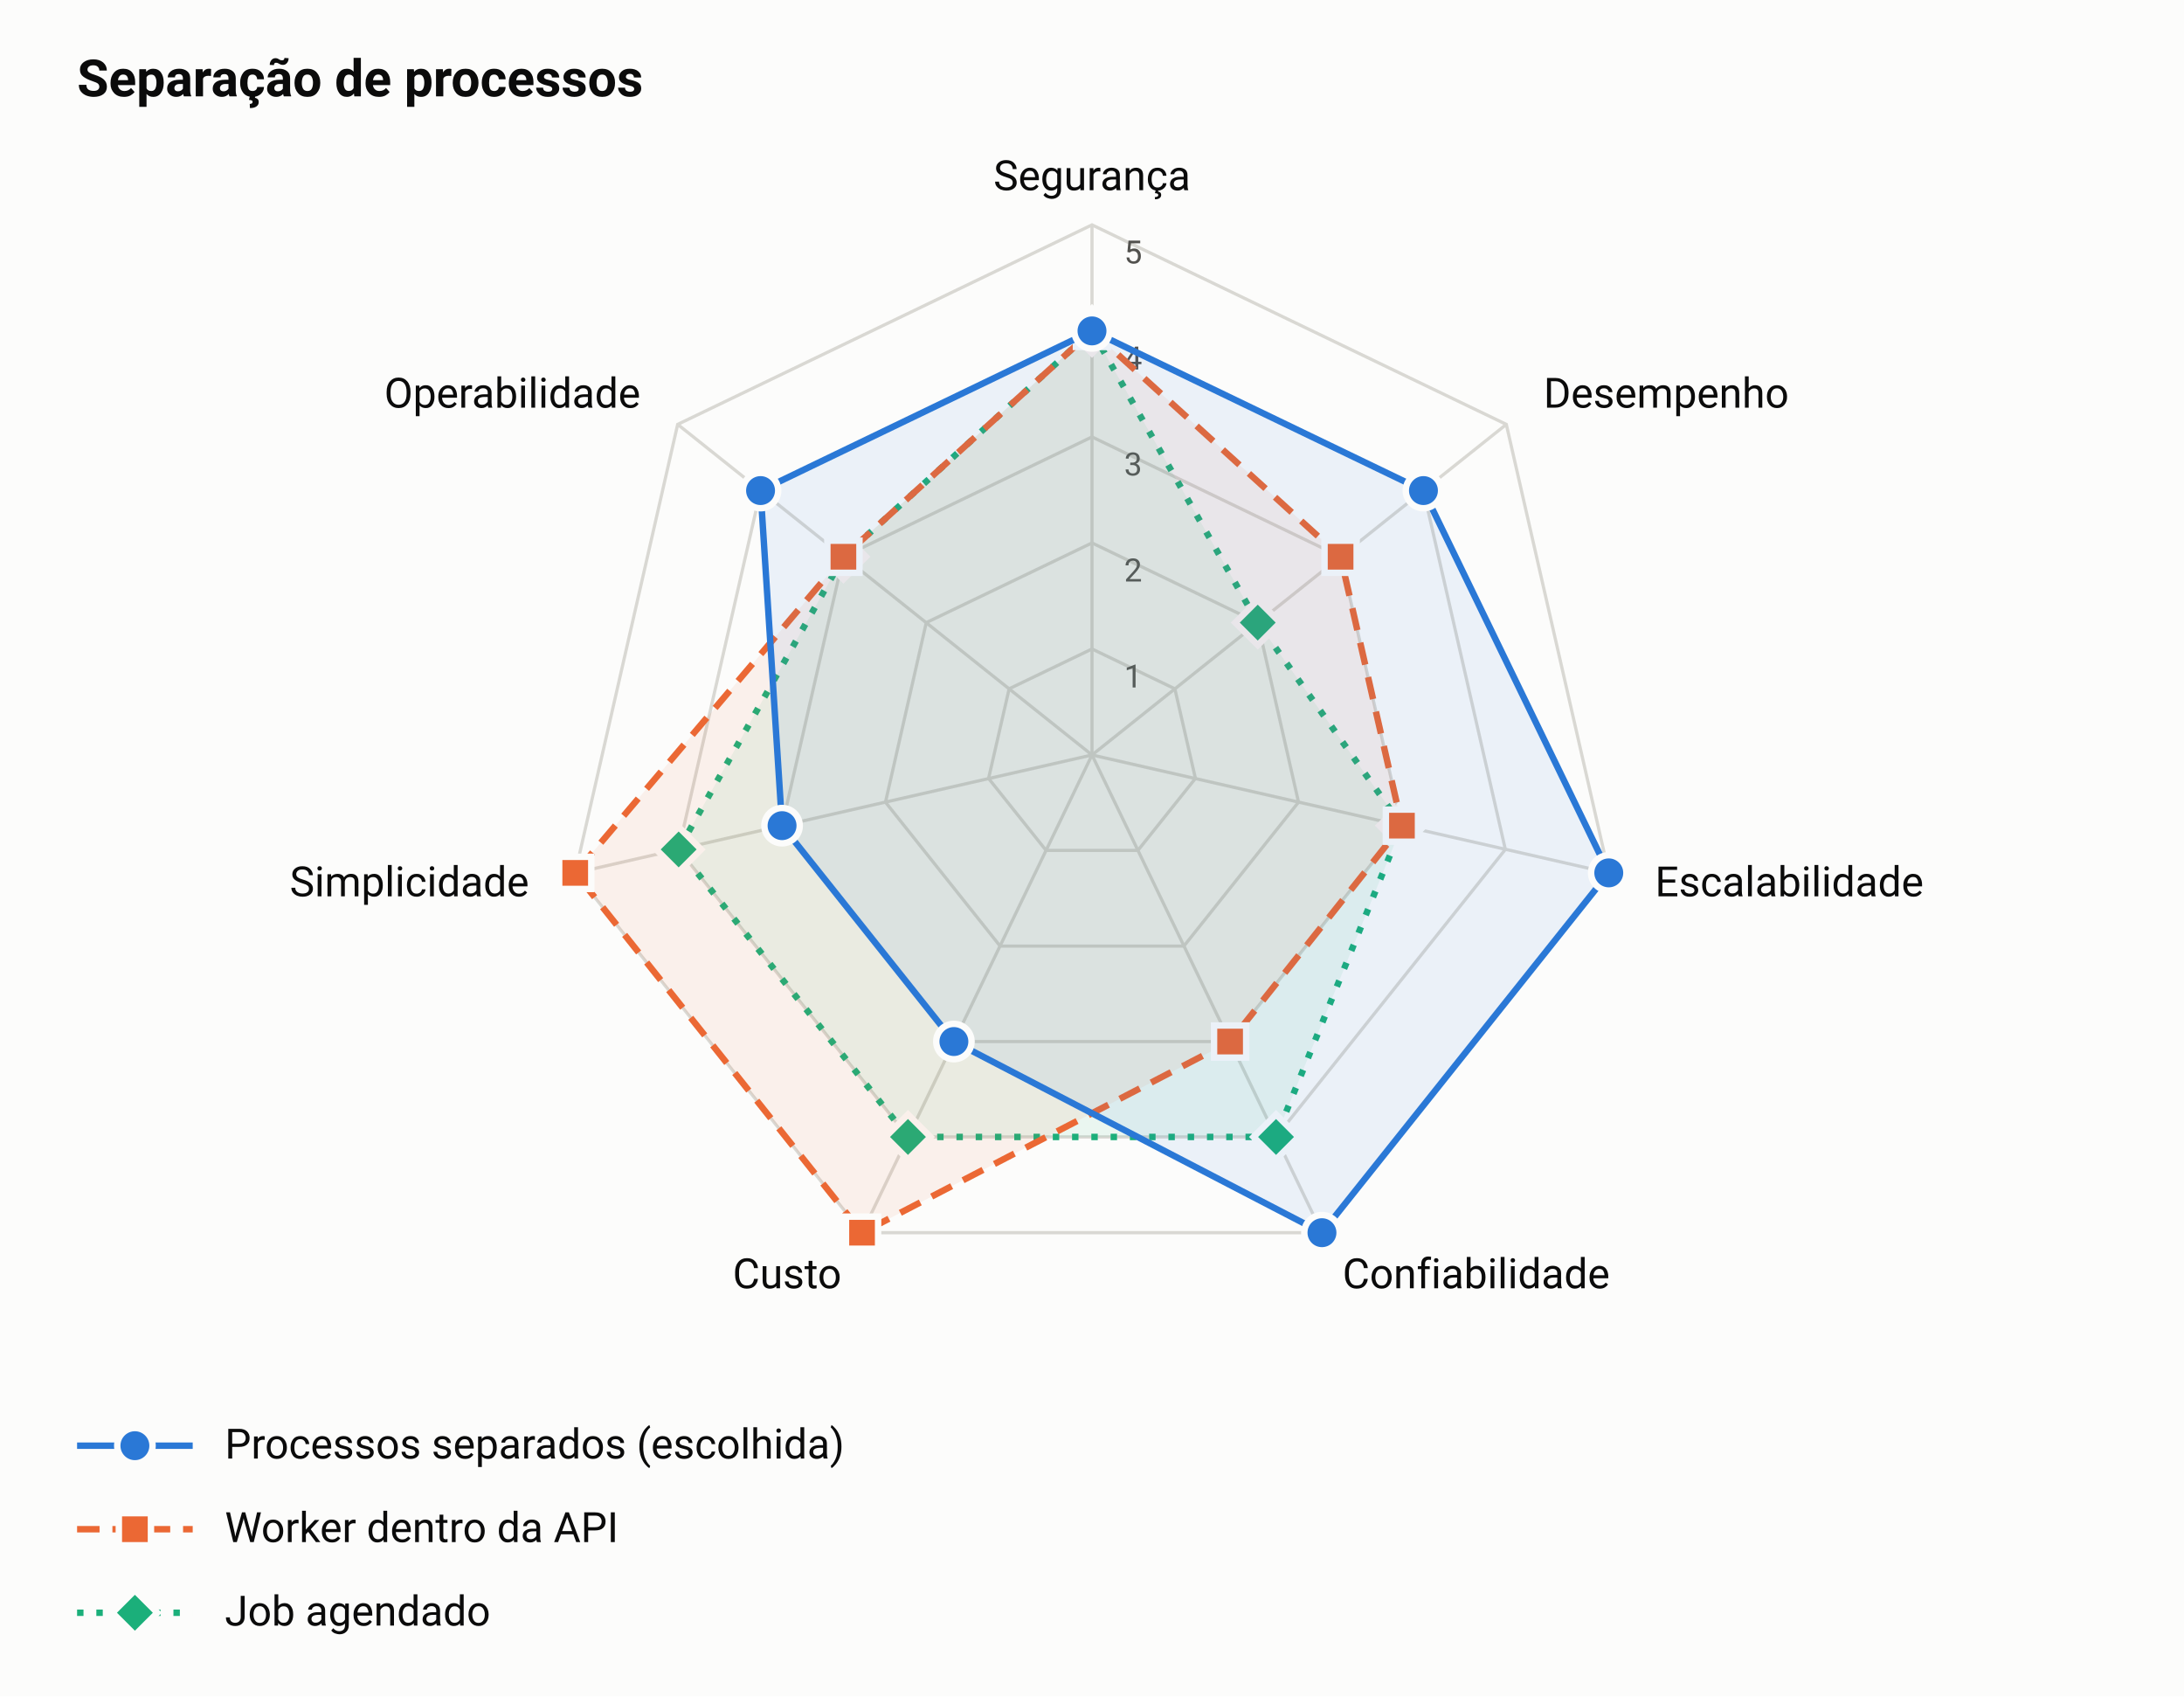
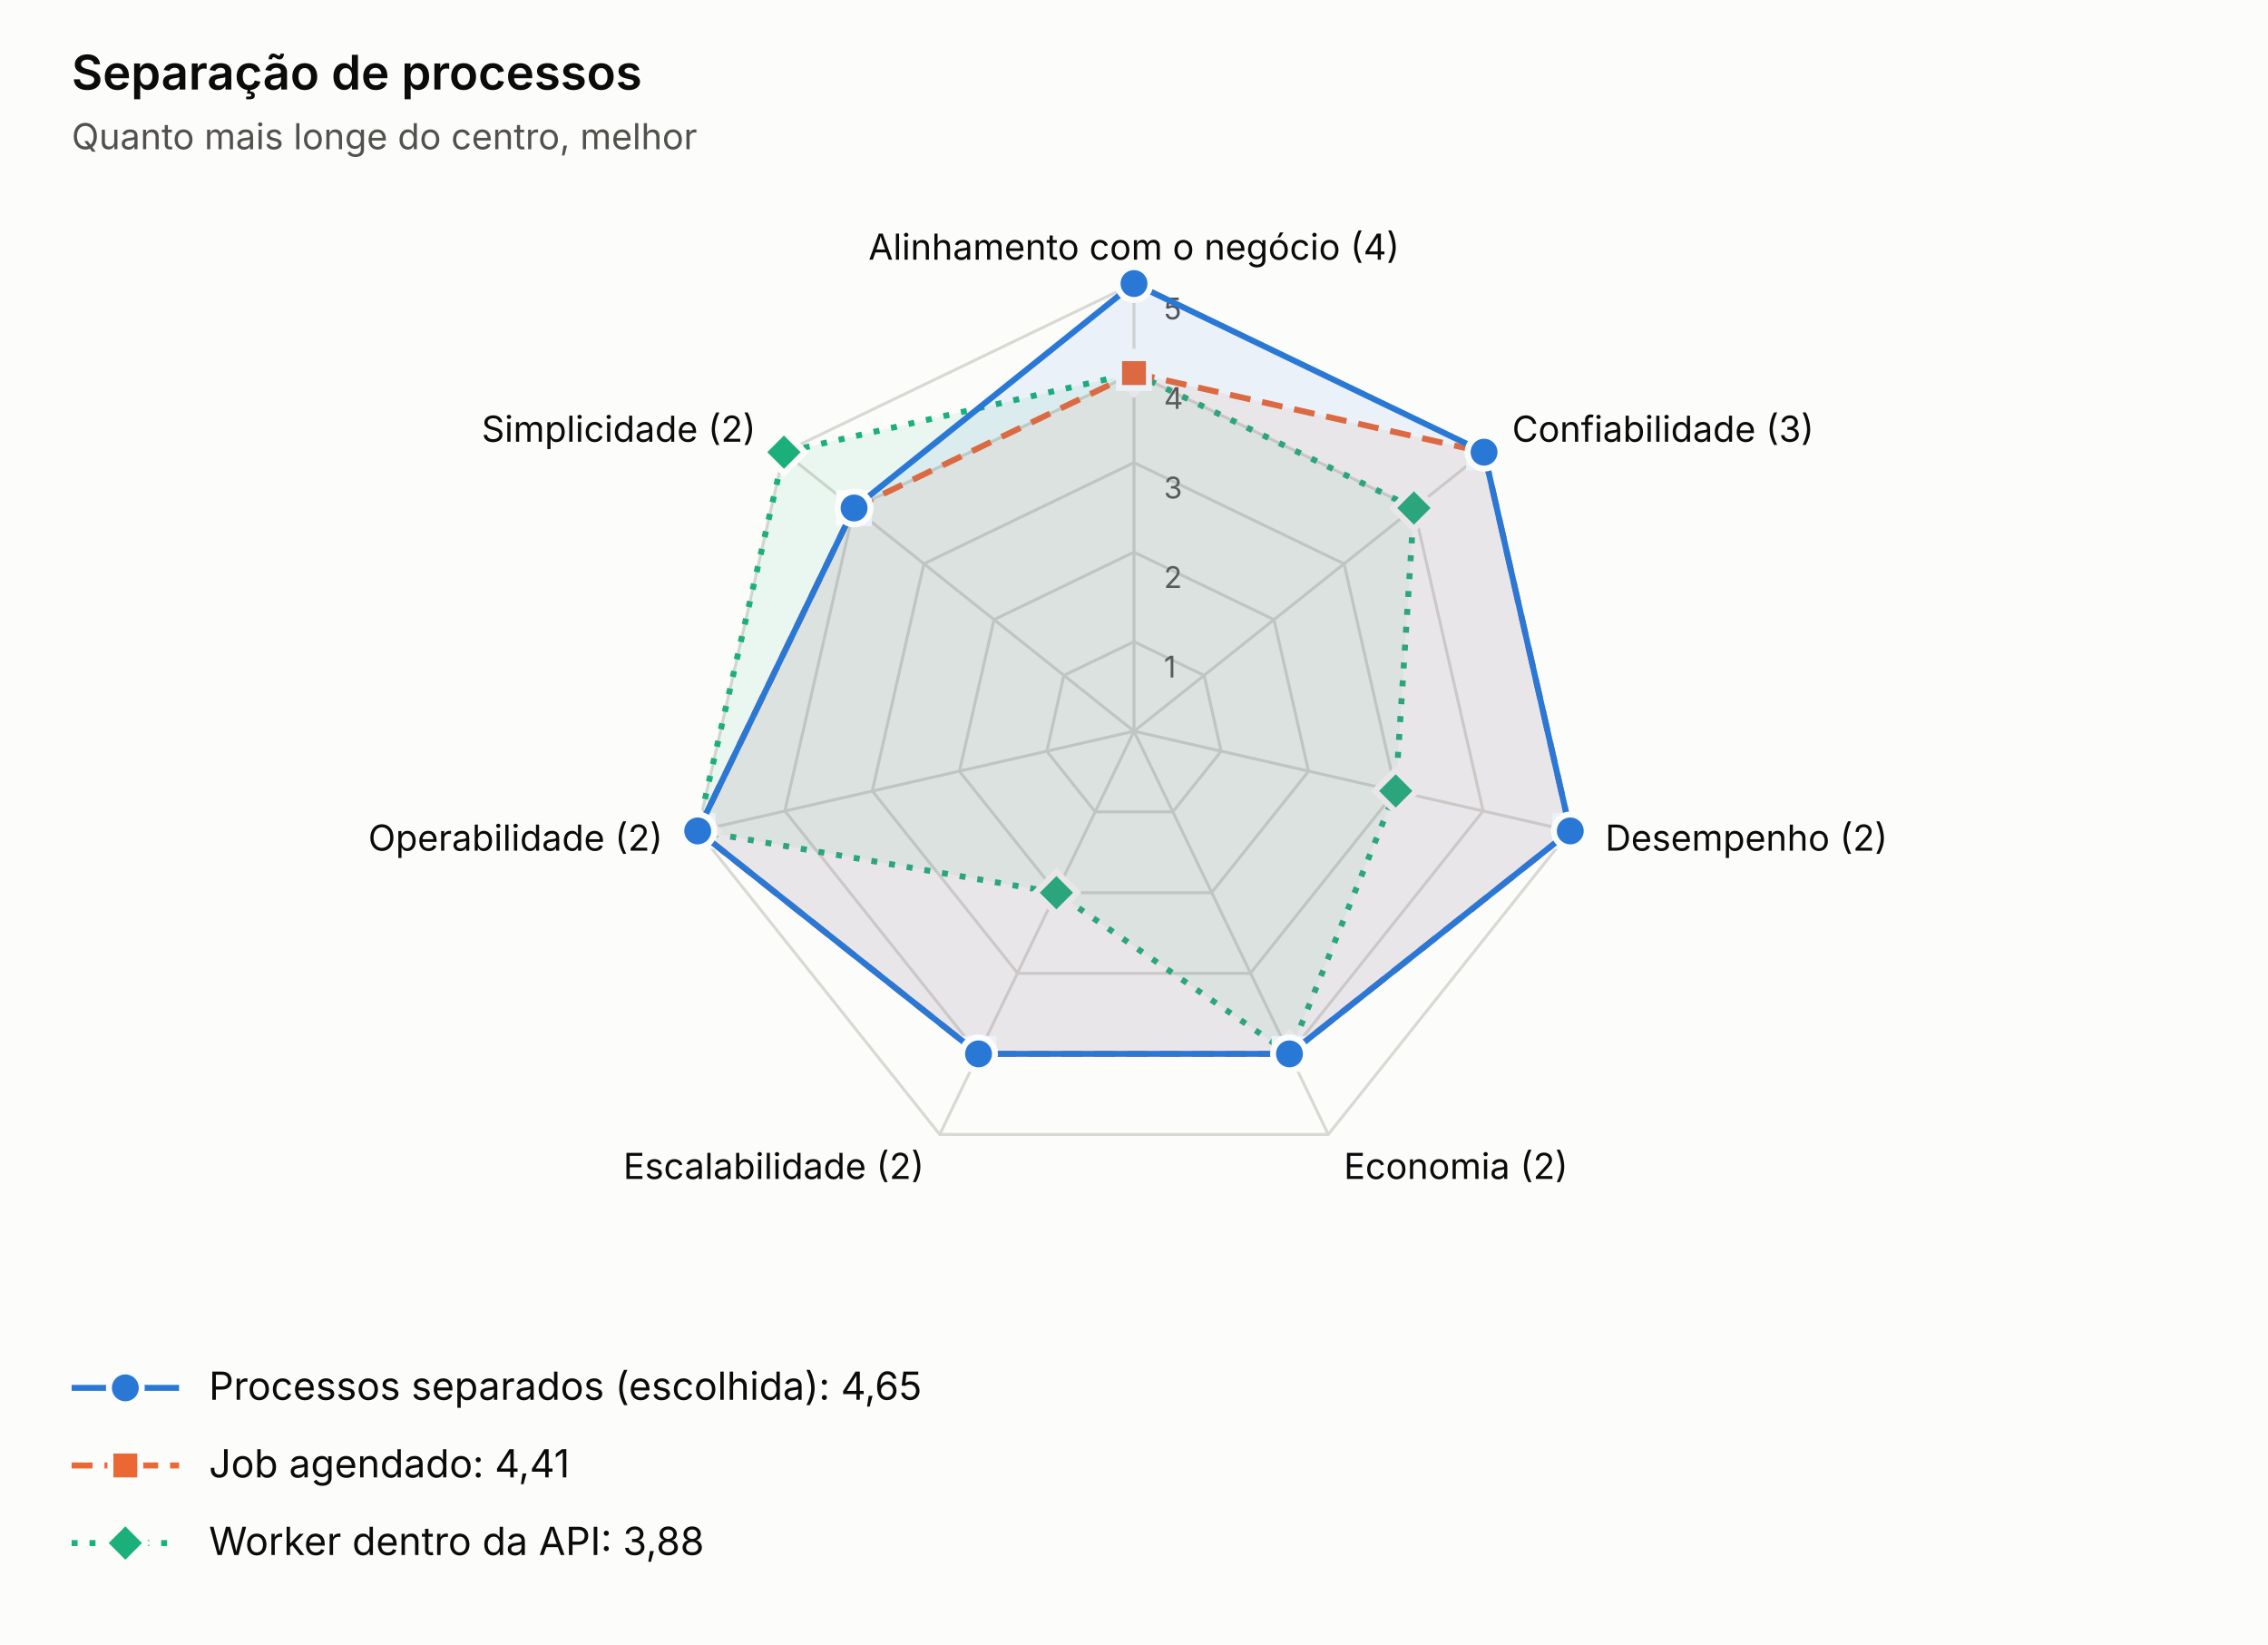
- <svg xmlns="http://www.w3.org/2000/svg" viewBox="0 0 680 528" role="img" aria-label="Separação de processos" font-family="-apple-system, 'Segoe UI', Roboto, Helvetica, Arial, sans-serif">
-   <rect width="680" height="528" fill="#fcfcfb" />
+ <svg xmlns="http://www.w3.org/2000/svg" viewBox="0 0 760 551" role="img" aria-label="Separação de processos" font-family="-apple-system, BlinkMacSystemFont, 'Segoe UI', sans-serif">
+   <rect width="760" height="551" fill="#fcfcfb" />
  <text x="24" y="30" font-size="16" font-weight="600" fill="#0b0b0b">Separação de processos</text>
-   <polygon points="340.0,202.0 365.8,214.4 372.2,242.3 354.3,264.7 325.7,264.7 307.8,242.3 314.2,214.4" fill="none" stroke="#d9d8d3" stroke-width="1" />
-   <text x="350.0" y="214.0" font-size="10" fill="#52514e">1</text>
-   <polygon points="340.0,169.0 391.6,193.8 404.3,249.7 368.6,294.5 311.4,294.5 275.7,249.7 288.4,193.8" fill="none" stroke="#d9d8d3" stroke-width="1" />
-   <text x="350.0" y="181.0" font-size="10" fill="#52514e">2</text>
-   <polygon points="340.0,136.0 417.4,173.3 436.5,257.0 383.0,324.2 297.0,324.2 243.5,257.0 262.6,173.3" fill="none" stroke="#d9d8d3" stroke-width="1" />
-   <text x="350.0" y="148.0" font-size="10" fill="#52514e">3</text>
-   <polygon points="340.0,103.0 443.2,152.7 468.7,264.4 397.3,353.9 282.7,353.9 211.3,264.4 236.8,152.7" fill="none" stroke="#d9d8d3" stroke-width="1" />
-   <text x="350.0" y="115.0" font-size="10" fill="#52514e">4</text>
-   <polygon points="340.0,70.0 469.0,132.1 500.9,271.7 411.6,383.7 268.4,383.7 179.1,271.7 211.0,132.1" fill="none" stroke="#d9d8d3" stroke-width="1" />
-   <text x="350.0" y="82.0" font-size="10" fill="#52514e">5</text>
-   <line x1="340" y1="235" x2="340.0" y2="70.0" stroke="#d9d8d3" stroke-width="1" />
-   <text x="340.0" y="59.2" text-anchor="middle" font-size="13" fill="#0b0b0b">Segurança</text>
-   <line x1="340" y1="235" x2="469.0" y2="132.1" stroke="#d9d8d3" stroke-width="1" />
-   <text x="480.6" y="126.9" text-anchor="start" font-size="13" fill="#0b0b0b">Desempenho</text>
-   <line x1="340" y1="235" x2="500.9" y2="271.7" stroke="#d9d8d3" stroke-width="1" />
-   <text x="515.3" y="279.0" text-anchor="start" font-size="13" fill="#0b0b0b">Escalabilidade</text>
-   <line x1="340" y1="235" x2="411.6" y2="383.7" stroke="#d9d8d3" stroke-width="1" />
-   <text x="418.0" y="401.0" text-anchor="start" font-size="13" fill="#0b0b0b">Confiabilidade</text>
-   <line x1="340" y1="235" x2="268.4" y2="383.7" stroke="#d9d8d3" stroke-width="1" />
-   <text x="262.0" y="401.0" text-anchor="end" font-size="13" fill="#0b0b0b">Custo</text>
-   <line x1="340" y1="235" x2="179.1" y2="271.7" stroke="#d9d8d3" stroke-width="1" />
-   <text x="164.7" y="279.0" text-anchor="end" font-size="13" fill="#0b0b0b">Simplicidade</text>
-   <line x1="340" y1="235" x2="211.0" y2="132.1" stroke="#d9d8d3" stroke-width="1" />
-   <text x="199.4" y="126.9" text-anchor="end" font-size="13" fill="#0b0b0b">Operabilidade</text>
-   <polygon points="340.0,103.0 391.6,193.8 436.5,257.0 397.3,353.9 282.7,353.9 211.3,264.4 262.6,173.3" fill="#1baf7a" fill-opacity="0.08" stroke="#1baf7a" stroke-width="2" stroke-linejoin="round" stroke-dasharray="2 4" />
-   <polygon points="340.0,96.0 347.0,103.0 340.0,110.0 333.0,103.0" fill="#1baf7a" stroke="#fcfcfb" stroke-width="2" />
-   <polygon points="391.6,186.8 398.6,193.8 391.6,200.8 384.6,193.8" fill="#1baf7a" stroke="#fcfcfb" stroke-width="2" />
-   <polygon points="436.5,250.0 443.5,257.0 436.5,264.0 429.5,257.0" fill="#1baf7a" stroke="#fcfcfb" stroke-width="2" />
-   <polygon points="397.3,346.9 404.3,353.9 397.3,360.9 390.3,353.9" fill="#1baf7a" stroke="#fcfcfb" stroke-width="2" />
-   <polygon points="282.7,346.9 289.7,353.9 282.7,360.9 275.7,353.9" fill="#1baf7a" stroke="#fcfcfb" stroke-width="2" />
-   <polygon points="211.3,257.4 218.3,264.4 211.3,271.4 204.3,264.4" fill="#1baf7a" stroke="#fcfcfb" stroke-width="2" />
-   <polygon points="262.6,166.3 269.6,173.3 262.6,180.3 255.6,173.3" fill="#1baf7a" stroke="#fcfcfb" stroke-width="2" />
-   <polygon points="340.0,103.0 417.4,173.3 436.5,257.0 383.0,324.2 268.4,383.7 179.1,271.7 262.6,173.3" fill="#eb6834" fill-opacity="0.08" stroke="#eb6834" stroke-width="2" stroke-linejoin="round" stroke-dasharray="7 4" />
-   <rect x="335.0" y="98.0" width="10" height="10" fill="#eb6834" stroke="#fcfcfb" stroke-width="2" />
-   <rect x="412.4" y="168.3" width="10" height="10" fill="#eb6834" stroke="#fcfcfb" stroke-width="2" />
-   <rect x="431.5" y="252.0" width="10" height="10" fill="#eb6834" stroke="#fcfcfb" stroke-width="2" />
-   <rect x="378.0" y="319.2" width="10" height="10" fill="#eb6834" stroke="#fcfcfb" stroke-width="2" />
-   <rect x="263.4" y="378.7" width="10" height="10" fill="#eb6834" stroke="#fcfcfb" stroke-width="2" />
-   <rect x="174.1" y="266.7" width="10" height="10" fill="#eb6834" stroke="#fcfcfb" stroke-width="2" />
-   <rect x="257.6" y="168.3" width="10" height="10" fill="#eb6834" stroke="#fcfcfb" stroke-width="2" />
-   <polygon points="340.0,103.0 443.2,152.7 500.9,271.7 411.6,383.7 297.0,324.2 243.5,257.0 236.8,152.7" fill="#2a78d6" fill-opacity="0.08" stroke="#2a78d6" stroke-width="2" stroke-linejoin="round" />
-   <circle cx="340.0" cy="103.0" r="5.5" fill="#2a78d6" stroke="#fcfcfb" stroke-width="2" />
-   <circle cx="443.2" cy="152.7" r="5.5" fill="#2a78d6" stroke="#fcfcfb" stroke-width="2" />
-   <circle cx="500.9" cy="271.7" r="5.5" fill="#2a78d6" stroke="#fcfcfb" stroke-width="2" />
-   <circle cx="411.6" cy="383.7" r="5.5" fill="#2a78d6" stroke="#fcfcfb" stroke-width="2" />
-   <circle cx="297.0" cy="324.2" r="5.5" fill="#2a78d6" stroke="#fcfcfb" stroke-width="2" />
-   <circle cx="243.5" cy="257.0" r="5.5" fill="#2a78d6" stroke="#fcfcfb" stroke-width="2" />
-   <circle cx="236.8" cy="152.7" r="5.5" fill="#2a78d6" stroke="#fcfcfb" stroke-width="2" />
-   <line x1="24" y1="450" x2="60" y2="450" stroke="#2a78d6" stroke-width="2" />
-   <circle cx="42.0" cy="450.0" r="5.5" fill="#2a78d6" stroke="#fcfcfb" stroke-width="2" />
-   <text x="70" y="454" font-size="13" fill="#0b0b0b">Processos separados (escolhida)</text>
-   <line x1="24" y1="476" x2="60" y2="476" stroke="#eb6834" stroke-width="2" stroke-dasharray="7 4" />
-   <rect x="37.0" y="471.0" width="10" height="10" fill="#eb6834" stroke="#fcfcfb" stroke-width="2" />
-   <text x="70" y="480" font-size="13" fill="#0b0b0b">Worker dentro da API</text>
-   <line x1="24" y1="502" x2="60" y2="502" stroke="#1baf7a" stroke-width="2" stroke-dasharray="2 4" />
-   <polygon points="42.0,495.0 49.0,502.0 42.0,509.0 35.0,502.0" fill="#1baf7a" stroke="#fcfcfb" stroke-width="2" />
-   <text x="70" y="506" font-size="13" fill="#0b0b0b">Job agendado</text>
+   <text x="24" y="50" font-size="12" fill="#52514e">Quanto mais longe do centro, melhor</text>
+   <polygon points="380.0,215.0 403.5,226.3 409.2,251.7 393.0,272.0 367.0,272.0 350.8,251.7 356.5,226.3" fill="none" stroke="#d9d8d3" stroke-width="1" />
+   <text x="390.0" y="227.0" font-size="10" fill="#52514e">1</text>
+   <polygon points="380.0,185.0 426.9,207.6 438.5,258.4 406.0,299.1 354.0,299.1 321.5,258.4 333.1,207.6" fill="none" stroke="#d9d8d3" stroke-width="1" />
+   <text x="390.0" y="197.0" font-size="10" fill="#52514e">2</text>
+   <polygon points="380.0,155.0 450.4,188.9 467.7,265.0 419.0,326.1 341.0,326.1 292.3,265.0 309.6,188.9" fill="none" stroke="#d9d8d3" stroke-width="1" />
+   <text x="390.0" y="167.0" font-size="10" fill="#52514e">3</text>
+   <polygon points="380.0,125.0 473.8,170.2 497.0,271.7 432.1,353.1 327.9,353.1 263.0,271.7 286.2,170.2" fill="none" stroke="#d9d8d3" stroke-width="1" />
+   <text x="390.0" y="137.0" font-size="10" fill="#52514e">4</text>
+   <polygon points="380.0,95.0 497.3,151.5 526.2,278.4 445.1,380.1 314.9,380.1 233.8,278.4 262.7,151.5" fill="none" stroke="#d9d8d3" stroke-width="1" />
+   <text x="390.0" y="107.0" font-size="10" fill="#52514e">5</text>
+   <line x1="380" y1="245" x2="380.0" y2="95.0" stroke="#d9d8d3" stroke-width="1" />
+   <text x="380.0" y="87.0" text-anchor="middle" font-size="12" fill="#0b0b0b">Alinhamento com o negócio (4)</text>
+   <line x1="380" y1="245" x2="497.3" y2="151.5" stroke="#d9d8d3" stroke-width="1" />
+   <text x="506.7" y="148.0" text-anchor="start" font-size="12" fill="#0b0b0b">Confiabilidade (3)</text>
+   <line x1="380" y1="245" x2="526.2" y2="278.4" stroke="#d9d8d3" stroke-width="1" />
+   <text x="537.9" y="285.0" text-anchor="start" font-size="12" fill="#0b0b0b">Desempenho (2)</text>
+   <line x1="380" y1="245" x2="445.1" y2="380.1" stroke="#d9d8d3" stroke-width="1" />
+   <text x="450.3" y="395.0" text-anchor="start" font-size="12" fill="#0b0b0b">Economia (2)</text>
+   <line x1="380" y1="245" x2="314.9" y2="380.1" stroke="#d9d8d3" stroke-width="1" />
+   <text x="309.7" y="395.0" text-anchor="end" font-size="12" fill="#0b0b0b">Escalabilidade (2)</text>
+   <line x1="380" y1="245" x2="233.8" y2="278.4" stroke="#d9d8d3" stroke-width="1" />
+   <text x="222.1" y="285.0" text-anchor="end" font-size="12" fill="#0b0b0b">Operabilidade (2)</text>
+   <line x1="380" y1="245" x2="262.7" y2="151.5" stroke="#d9d8d3" stroke-width="1" />
+   <text x="253.3" y="148.0" text-anchor="end" font-size="12" fill="#0b0b0b">Simplicidade (2)</text>
+   <polygon points="380.0,125.0 473.8,170.2 467.7,265.0 432.1,353.1 354.0,299.1 233.8,278.4 262.7,151.5" fill="#1baf7a" fill-opacity="0.08" stroke="#1baf7a" stroke-width="2" stroke-linejoin="round" stroke-dasharray="2 4" />
+   <polygon points="380.0,118.0 387.0,125.0 380.0,132.0 373.0,125.0" fill="#1baf7a" stroke="#fcfcfb" stroke-width="2" />
+   <polygon points="473.8,163.2 480.8,170.2 473.8,177.2 466.8,170.2" fill="#1baf7a" stroke="#fcfcfb" stroke-width="2" />
+   <polygon points="467.7,258.0 474.7,265.0 467.7,272.0 460.7,265.0" fill="#1baf7a" stroke="#fcfcfb" stroke-width="2" />
+   <polygon points="432.1,346.1 439.1,353.1 432.1,360.1 425.1,353.1" fill="#1baf7a" stroke="#fcfcfb" stroke-width="2" />
+   <polygon points="354.0,292.1 361.0,299.1 354.0,306.1 347.0,299.1" fill="#1baf7a" stroke="#fcfcfb" stroke-width="2" />
+   <polygon points="233.8,271.4 240.8,278.4 233.8,285.4 226.8,278.4" fill="#1baf7a" stroke="#fcfcfb" stroke-width="2" />
+   <polygon points="262.7,144.5 269.7,151.5 262.7,158.5 255.7,151.5" fill="#1baf7a" stroke="#fcfcfb" stroke-width="2" />
+   <polygon points="380.0,125.0 497.3,151.5 526.2,278.4 432.1,353.1 327.9,353.1 233.8,278.4 286.2,170.2" fill="#eb6834" fill-opacity="0.08" stroke="#eb6834" stroke-width="2" stroke-linejoin="round" stroke-dasharray="7 4" />
+   <rect x="375.0" y="120.0" width="10" height="10" fill="#eb6834" stroke="#fcfcfb" stroke-width="2" />
+   <rect x="492.3" y="146.5" width="10" height="10" fill="#eb6834" stroke="#fcfcfb" stroke-width="2" />
+   <rect x="521.2" y="273.4" width="10" height="10" fill="#eb6834" stroke="#fcfcfb" stroke-width="2" />
+   <rect x="427.1" y="348.1" width="10" height="10" fill="#eb6834" stroke="#fcfcfb" stroke-width="2" />
+   <rect x="322.9" y="348.1" width="10" height="10" fill="#eb6834" stroke="#fcfcfb" stroke-width="2" />
+   <rect x="228.8" y="273.4" width="10" height="10" fill="#eb6834" stroke="#fcfcfb" stroke-width="2" />
+   <rect x="281.2" y="165.2" width="10" height="10" fill="#eb6834" stroke="#fcfcfb" stroke-width="2" />
+   <polygon points="380.0,95.0 497.3,151.5 526.2,278.4 432.1,353.1 327.9,353.1 233.8,278.4 286.2,170.2" fill="#2a78d6" fill-opacity="0.08" stroke="#2a78d6" stroke-width="2" stroke-linejoin="round" />
+   <circle cx="380.0" cy="95.0" r="5.5" fill="#2a78d6" stroke="#fcfcfb" stroke-width="2" />
+   <circle cx="497.3" cy="151.5" r="5.5" fill="#2a78d6" stroke="#fcfcfb" stroke-width="2" />
+   <circle cx="526.2" cy="278.4" r="5.5" fill="#2a78d6" stroke="#fcfcfb" stroke-width="2" />
+   <circle cx="432.1" cy="353.1" r="5.5" fill="#2a78d6" stroke="#fcfcfb" stroke-width="2" />
+   <circle cx="327.9" cy="353.1" r="5.5" fill="#2a78d6" stroke="#fcfcfb" stroke-width="2" />
+   <circle cx="233.8" cy="278.4" r="5.5" fill="#2a78d6" stroke="#fcfcfb" stroke-width="2" />
+   <circle cx="286.2" cy="170.2" r="5.5" fill="#2a78d6" stroke="#fcfcfb" stroke-width="2" />
+   <line x1="24" y1="465" x2="60" y2="465" stroke="#2a78d6" stroke-width="2" />
+   <circle cx="42.0" cy="465.0" r="5.5" fill="#2a78d6" stroke="#fcfcfb" stroke-width="2" />
+   <text x="70" y="469" font-size="13" fill="#0b0b0b">Processos separados (escolhida): 4,65</text>
+   <line x1="24" y1="491" x2="60" y2="491" stroke="#eb6834" stroke-width="2" stroke-dasharray="7 4" />
+   <rect x="37.0" y="486.0" width="10" height="10" fill="#eb6834" stroke="#fcfcfb" stroke-width="2" />
+   <text x="70" y="495" font-size="13" fill="#0b0b0b">Job agendado: 4,41</text>
+   <line x1="24" y1="517" x2="60" y2="517" stroke="#1baf7a" stroke-width="2" stroke-dasharray="2 4" />
+   <polygon points="42.0,510.0 49.0,517.0 42.0,524.0 35.0,517.0" fill="#1baf7a" stroke="#fcfcfb" stroke-width="2" />
+   <text x="70" y="521" font-size="13" fill="#0b0b0b">Worker dentro da API: 3,88</text>
</svg>
